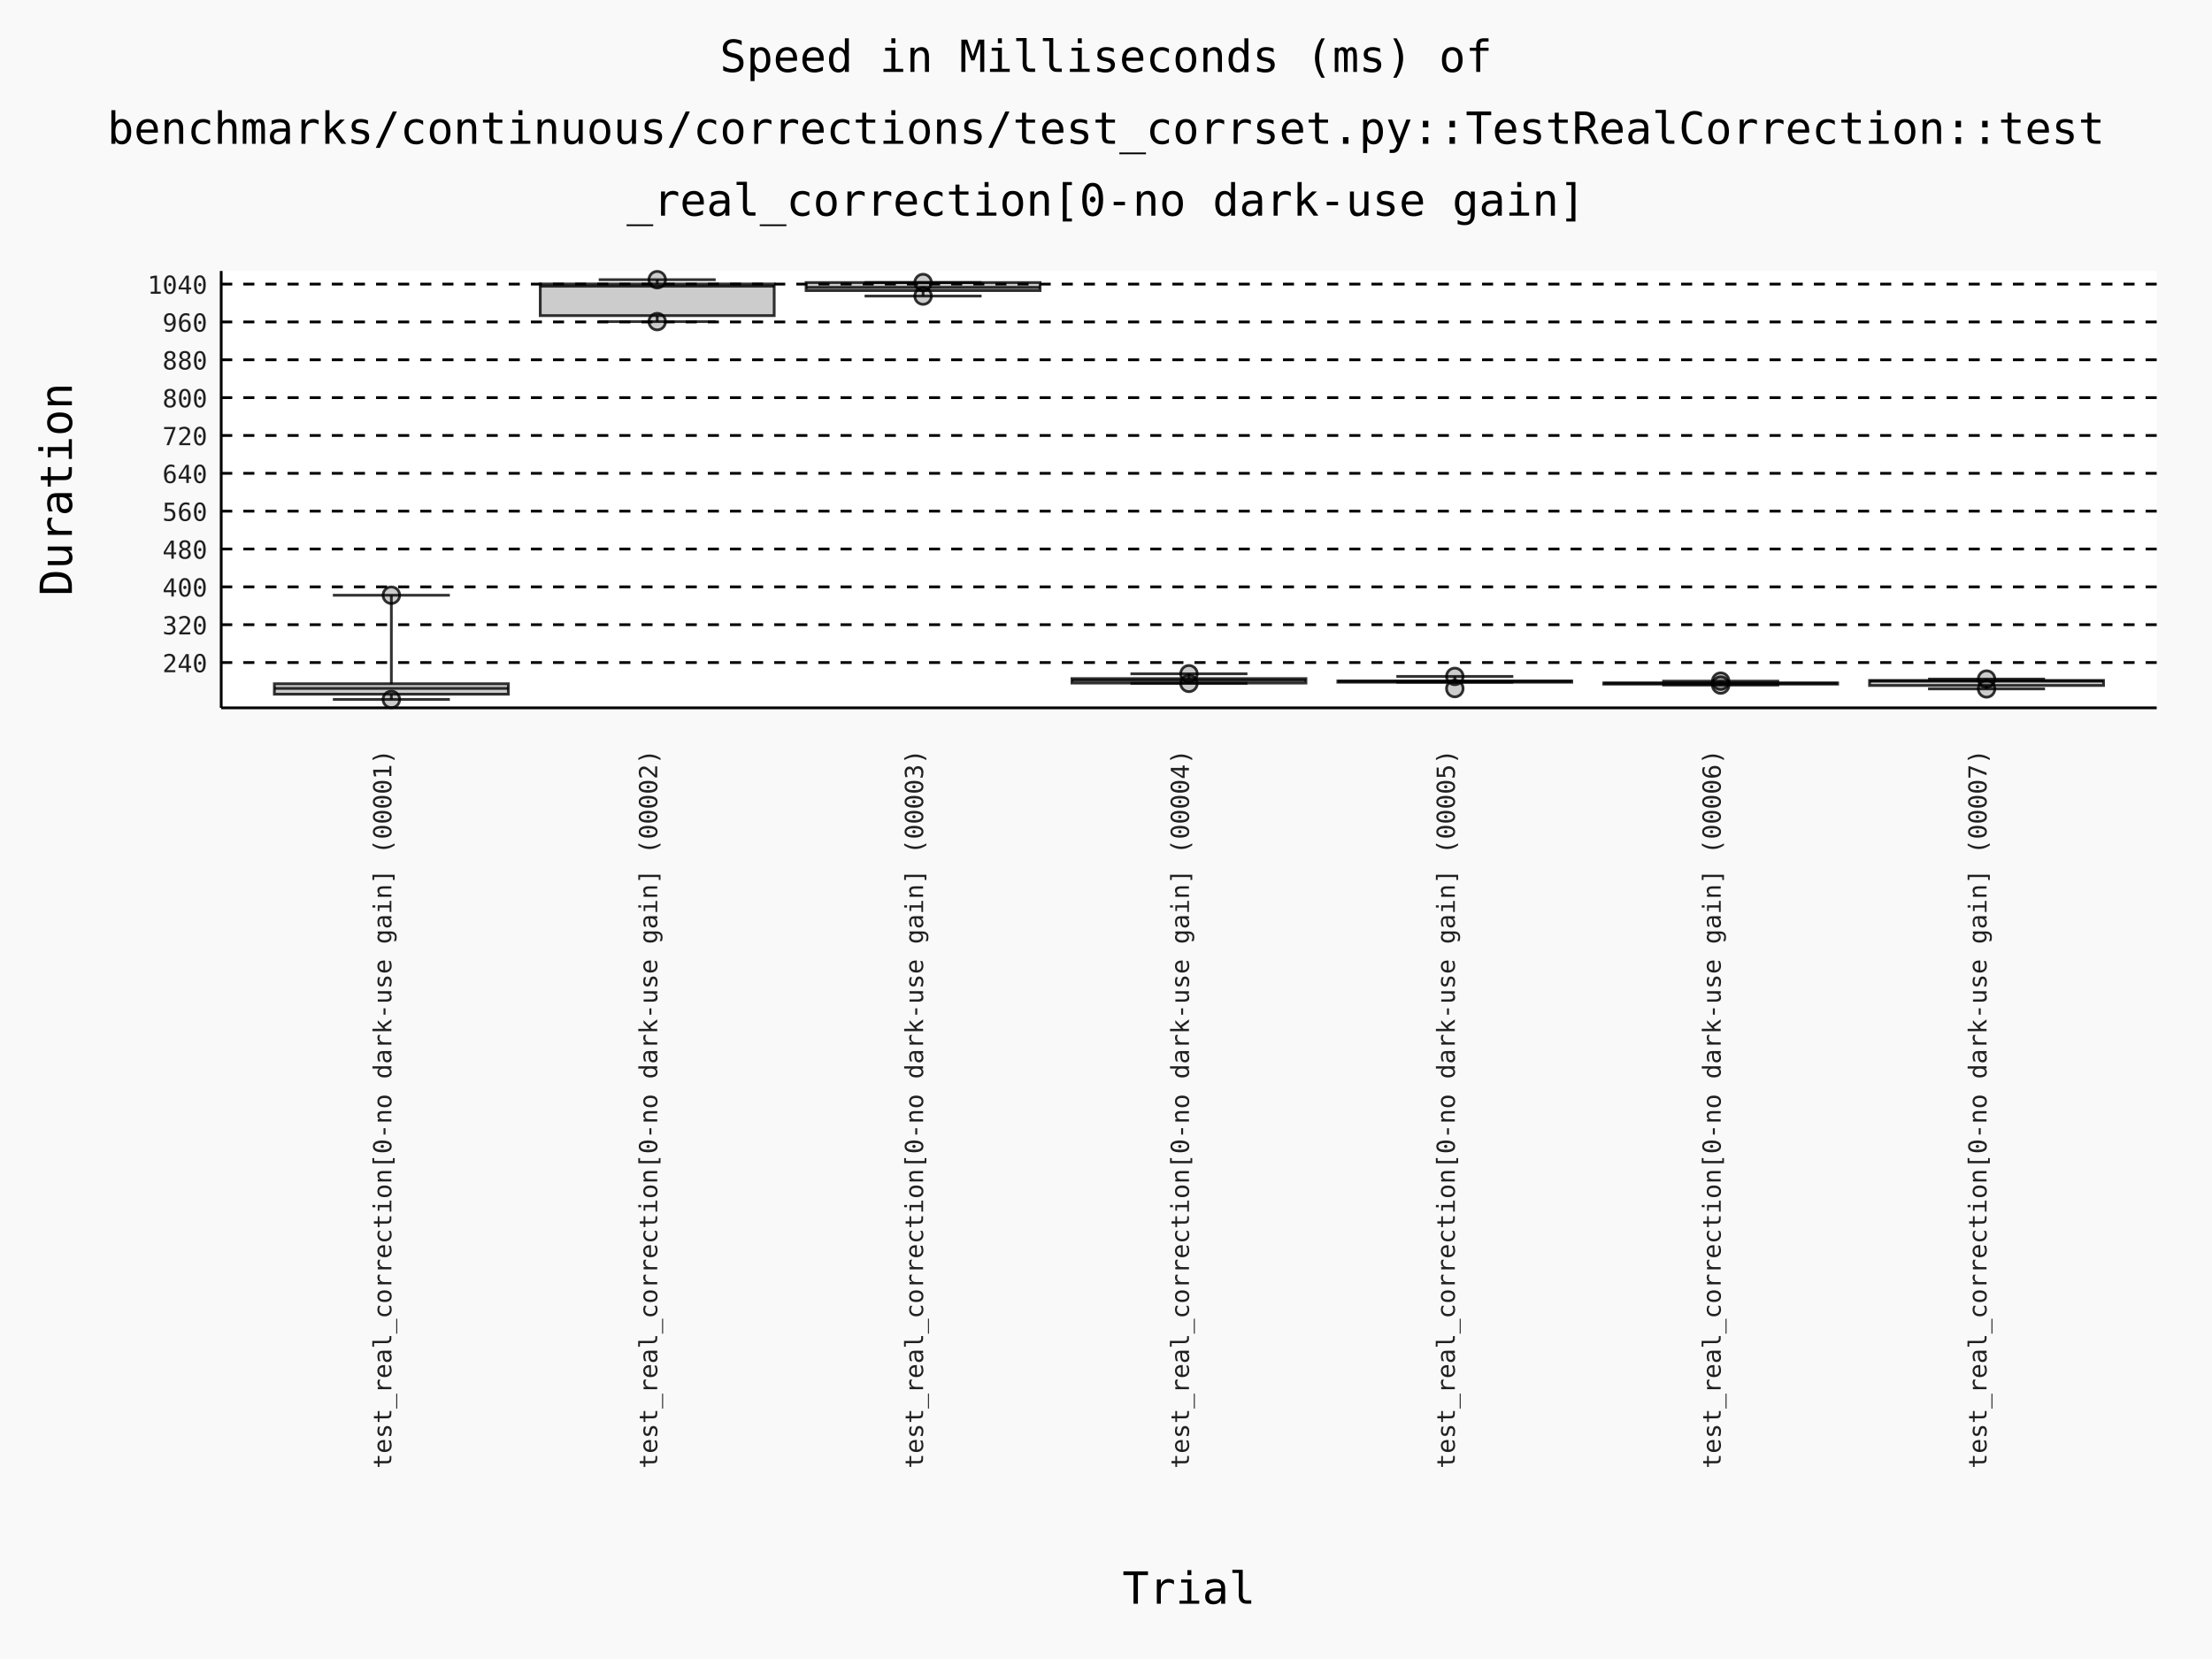
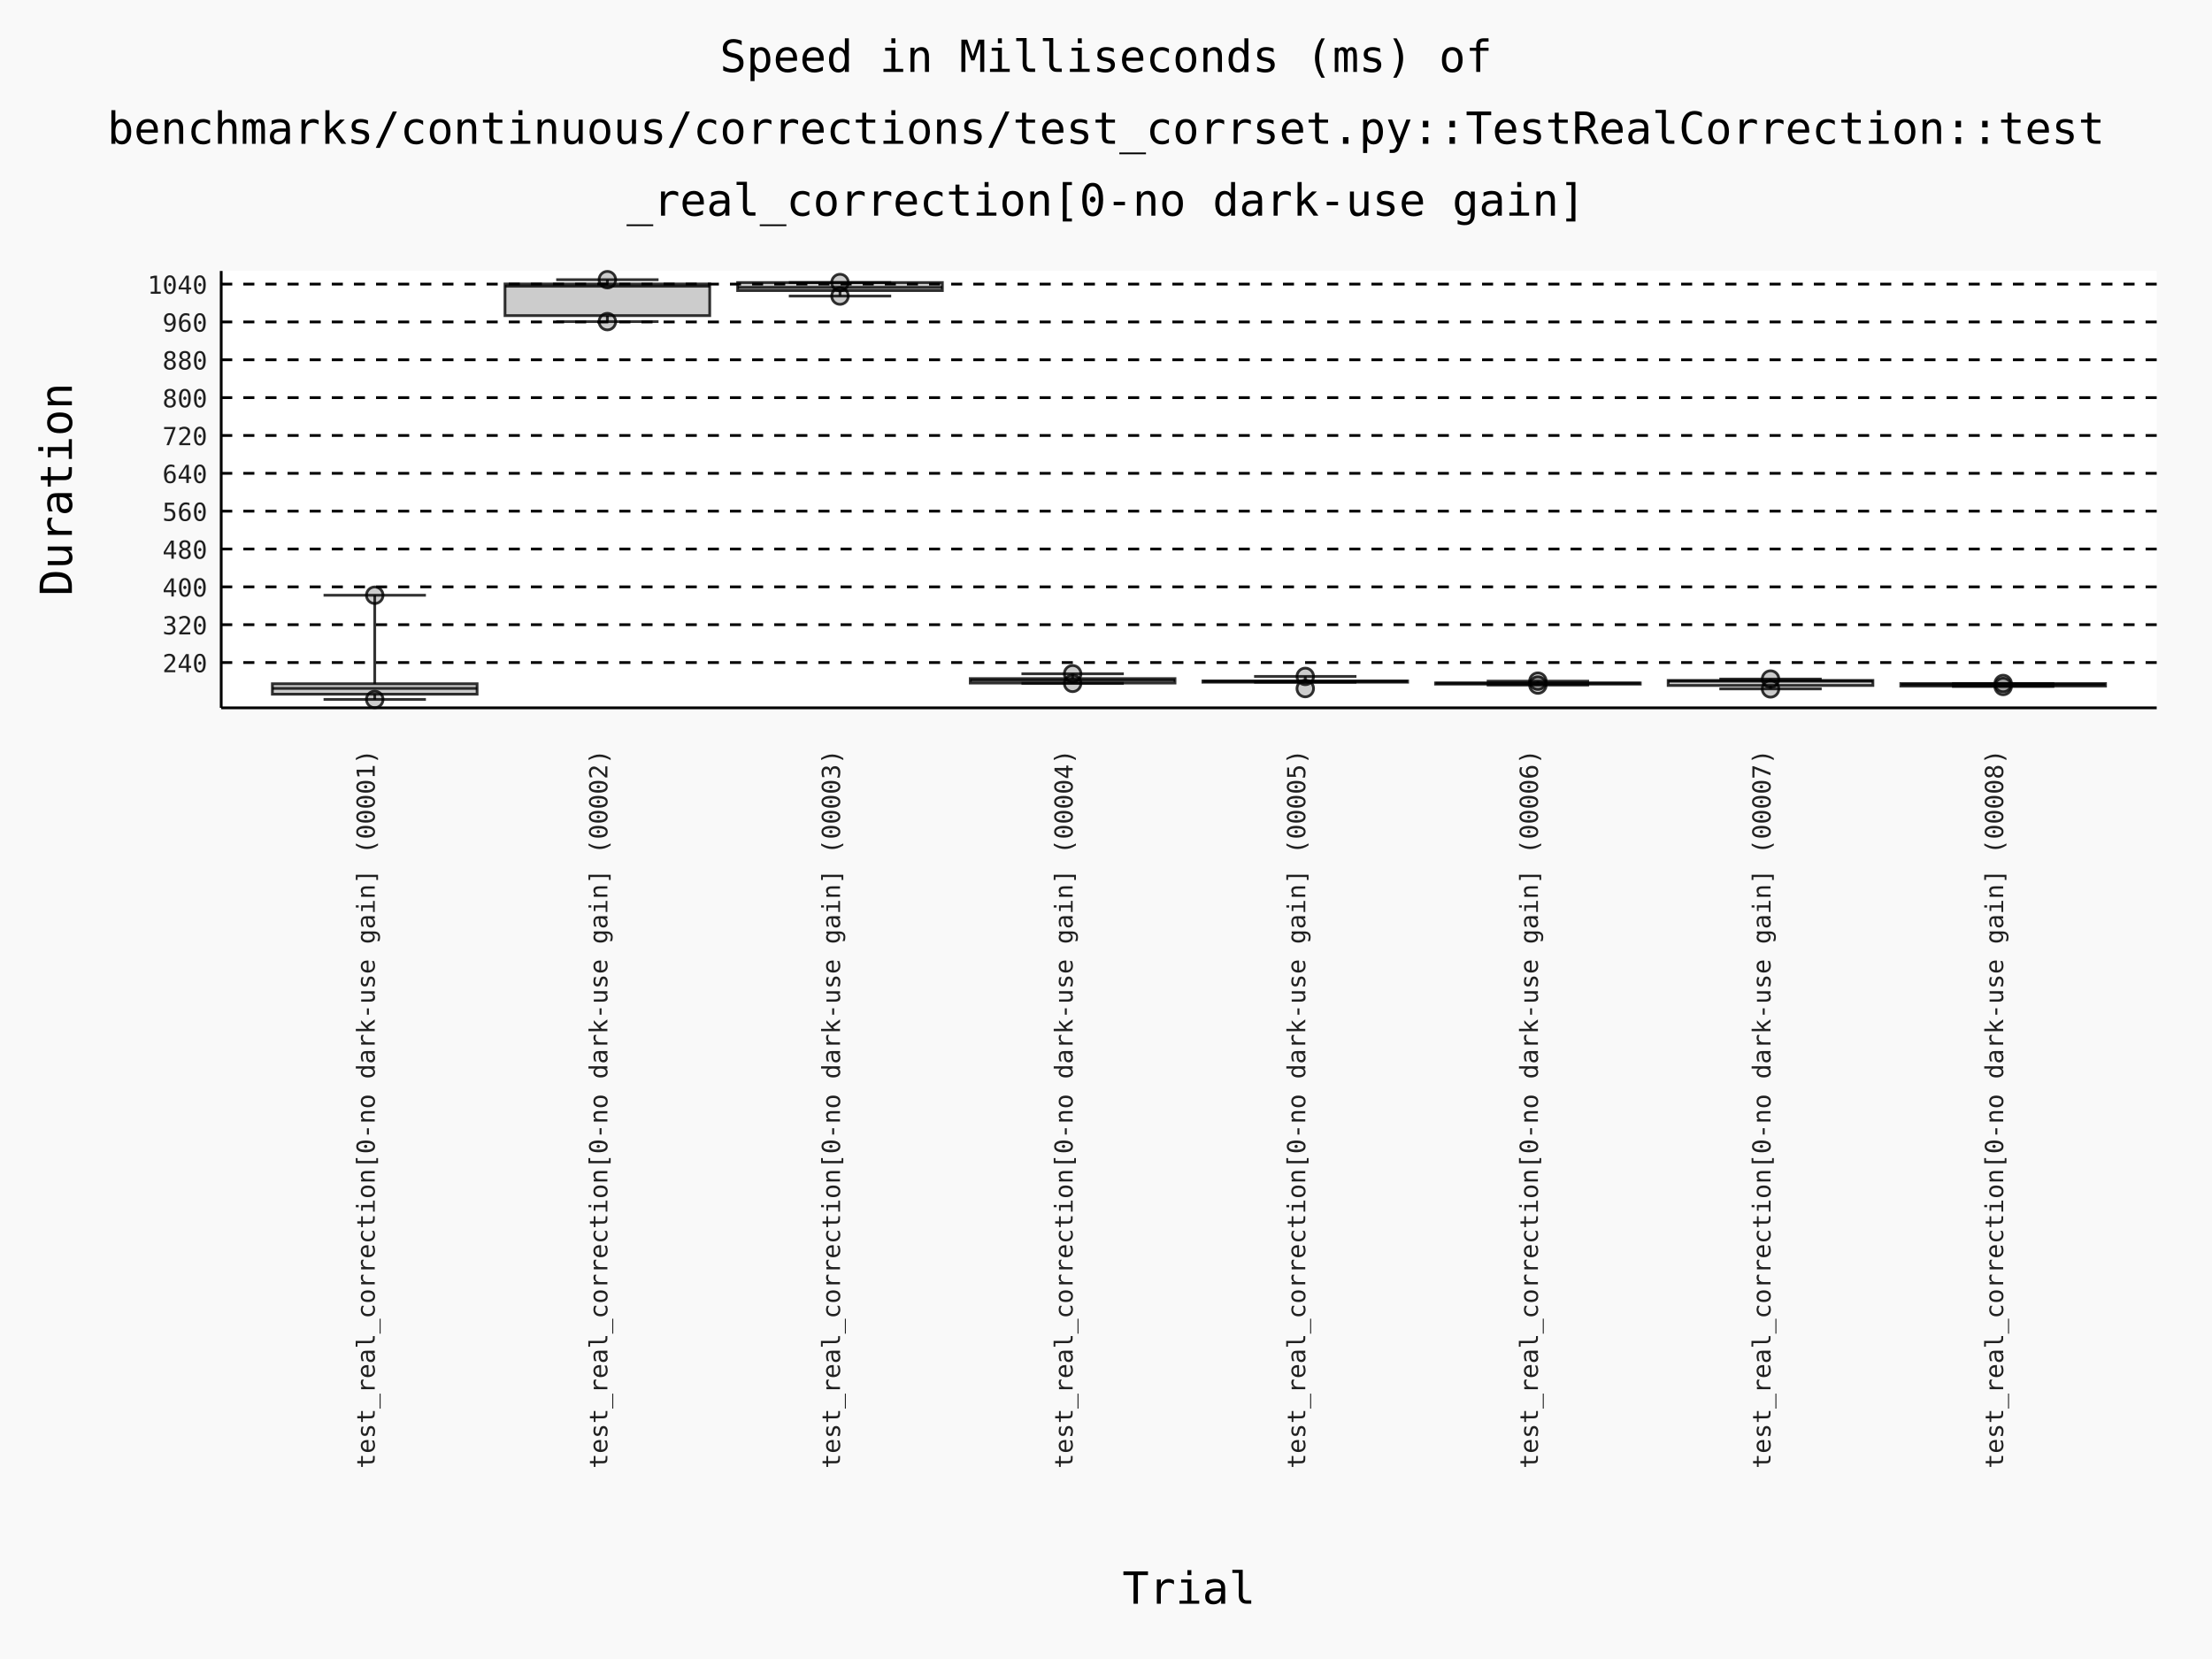
- <svg xmlns="http://www.w3.org/2000/svg" id="chart-6373ddea-956d-439c-9119-d274d257be48" class="pygal-chart" viewBox="0 0 800 600">
+ <svg xmlns="http://www.w3.org/2000/svg" id="chart-f68ad5a3-61bb-4df4-a46d-764076e25fd4" class="pygal-chart" viewBox="0 0 800 600">
  <defs>
-     <style type="text/css">#chart-6373ddea-956d-439c-9119-d274d257be48{-webkit-user-select:none;-webkit-font-smoothing:antialiased;font-family:Consolas,"Deja Vu Sans Mono","Bitstream Vera Sans Mono","Courier New",monospace}#chart-6373ddea-956d-439c-9119-d274d257be48 .title{font-family:Consolas,"Deja Vu Sans Mono","Bitstream Vera Sans Mono","Courier New",monospace;font-size:16px}#chart-6373ddea-956d-439c-9119-d274d257be48 .legends .legend text{font-family:Consolas,"Deja Vu Sans Mono","Bitstream Vera Sans Mono","Courier New",monospace;font-size:14px}#chart-6373ddea-956d-439c-9119-d274d257be48 .axis text{font-family:Consolas,"Deja Vu Sans Mono","Bitstream Vera Sans Mono","Courier New",monospace;font-size:10px}#chart-6373ddea-956d-439c-9119-d274d257be48 .axis text.major{font-family:Consolas,"Deja Vu Sans Mono","Bitstream Vera Sans Mono","Courier New",monospace;font-size:10px}#chart-6373ddea-956d-439c-9119-d274d257be48 .text-overlay text.value{font-family:Consolas,"Deja Vu Sans Mono","Bitstream Vera Sans Mono","Courier New",monospace;font-size:16px}#chart-6373ddea-956d-439c-9119-d274d257be48 .text-overlay text.label{font-family:Consolas,"Deja Vu Sans Mono","Bitstream Vera Sans Mono","Courier New",monospace;font-size:10px}#chart-6373ddea-956d-439c-9119-d274d257be48 .tooltip{font-family:Consolas,"Deja Vu Sans Mono","Bitstream Vera Sans Mono","Courier New",monospace;font-size:14px}#chart-6373ddea-956d-439c-9119-d274d257be48 text.no_data{font-family:Consolas,"Deja Vu Sans Mono","Bitstream Vera Sans Mono","Courier New",monospace;font-size:64px}
- #chart-6373ddea-956d-439c-9119-d274d257be48{background-color:rgba(249,249,249,1)}#chart-6373ddea-956d-439c-9119-d274d257be48 path,#chart-6373ddea-956d-439c-9119-d274d257be48 line,#chart-6373ddea-956d-439c-9119-d274d257be48 rect,#chart-6373ddea-956d-439c-9119-d274d257be48 circle{-webkit-transition:150ms;-moz-transition:150ms;transition:150ms}#chart-6373ddea-956d-439c-9119-d274d257be48 .graph &gt; .background{fill:rgba(249,249,249,1)}#chart-6373ddea-956d-439c-9119-d274d257be48 .plot &gt; .background{fill:rgba(255,255,255,1)}#chart-6373ddea-956d-439c-9119-d274d257be48 .graph{fill:rgba(0,0,0,.87)}#chart-6373ddea-956d-439c-9119-d274d257be48 text.no_data{fill:rgba(0,0,0,1)}#chart-6373ddea-956d-439c-9119-d274d257be48 .title{fill:rgba(0,0,0,1)}#chart-6373ddea-956d-439c-9119-d274d257be48 .legends .legend text{fill:rgba(0,0,0,.87)}#chart-6373ddea-956d-439c-9119-d274d257be48 .legends .legend:hover text{fill:rgba(0,0,0,1)}#chart-6373ddea-956d-439c-9119-d274d257be48 .axis .line{stroke:rgba(0,0,0,1)}#chart-6373ddea-956d-439c-9119-d274d257be48 .axis .guide.line{stroke:rgba(0,0,0,.54)}#chart-6373ddea-956d-439c-9119-d274d257be48 .axis .major.line{stroke:rgba(0,0,0,.87)}#chart-6373ddea-956d-439c-9119-d274d257be48 .axis text.major{fill:rgba(0,0,0,1)}#chart-6373ddea-956d-439c-9119-d274d257be48 .axis.y .guides:hover .guide.line,#chart-6373ddea-956d-439c-9119-d274d257be48 .line-graph .axis.x .guides:hover .guide.line,#chart-6373ddea-956d-439c-9119-d274d257be48 .stackedline-graph .axis.x .guides:hover .guide.line,#chart-6373ddea-956d-439c-9119-d274d257be48 .xy-graph .axis.x .guides:hover .guide.line{stroke:rgba(0,0,0,1)}#chart-6373ddea-956d-439c-9119-d274d257be48 .axis .guides:hover text{fill:rgba(0,0,0,1)}#chart-6373ddea-956d-439c-9119-d274d257be48 .reactive{fill-opacity:.7;stroke-opacity:.8;stroke-width:1}#chart-6373ddea-956d-439c-9119-d274d257be48 .ci{stroke:rgba(0,0,0,.87)}#chart-6373ddea-956d-439c-9119-d274d257be48 .reactive.active,#chart-6373ddea-956d-439c-9119-d274d257be48 .active .reactive{fill-opacity:.8;stroke-opacity:.9;stroke-width:4}#chart-6373ddea-956d-439c-9119-d274d257be48 .ci .reactive.active{stroke-width:1.5}#chart-6373ddea-956d-439c-9119-d274d257be48 .series text{fill:rgba(0,0,0,1)}#chart-6373ddea-956d-439c-9119-d274d257be48 .tooltip rect{fill:rgba(255,255,255,1);stroke:rgba(0,0,0,1);-webkit-transition:opacity 150ms;-moz-transition:opacity 150ms;transition:opacity 150ms}#chart-6373ddea-956d-439c-9119-d274d257be48 .tooltip .label{fill:rgba(0,0,0,.87)}#chart-6373ddea-956d-439c-9119-d274d257be48 .tooltip .label{fill:rgba(0,0,0,.87)}#chart-6373ddea-956d-439c-9119-d274d257be48 .tooltip .legend{font-size:.8em;fill:rgba(0,0,0,.54)}#chart-6373ddea-956d-439c-9119-d274d257be48 .tooltip .x_label{font-size:.6em;fill:rgba(0,0,0,1)}#chart-6373ddea-956d-439c-9119-d274d257be48 .tooltip .xlink{font-size:.5em;text-decoration:underline}#chart-6373ddea-956d-439c-9119-d274d257be48 .tooltip .value{font-size:1.5em}#chart-6373ddea-956d-439c-9119-d274d257be48 .bound{font-size:.5em}#chart-6373ddea-956d-439c-9119-d274d257be48 .max-value{font-size:.75em;fill:rgba(0,0,0,.54)}#chart-6373ddea-956d-439c-9119-d274d257be48 .map-element{fill:rgba(255,255,255,1);stroke:rgba(0,0,0,.54) !important}#chart-6373ddea-956d-439c-9119-d274d257be48 .map-element .reactive{fill-opacity:inherit;stroke-opacity:inherit}#chart-6373ddea-956d-439c-9119-d274d257be48 .color-0,#chart-6373ddea-956d-439c-9119-d274d257be48 .color-0 a:visited{stroke:#000000;fill:#000000}#chart-6373ddea-956d-439c-9119-d274d257be48 .color-1,#chart-6373ddea-956d-439c-9119-d274d257be48 .color-1 a:visited{stroke:#000000;fill:#000000}#chart-6373ddea-956d-439c-9119-d274d257be48 .color-2,#chart-6373ddea-956d-439c-9119-d274d257be48 .color-2 a:visited{stroke:#000000;fill:#000000}#chart-6373ddea-956d-439c-9119-d274d257be48 .color-3,#chart-6373ddea-956d-439c-9119-d274d257be48 .color-3 a:visited{stroke:#000000;fill:#000000}#chart-6373ddea-956d-439c-9119-d274d257be48 .color-4,#chart-6373ddea-956d-439c-9119-d274d257be48 .color-4 a:visited{stroke:#000000;fill:#000000}#chart-6373ddea-956d-439c-9119-d274d257be48 .color-5,#chart-6373ddea-956d-439c-9119-d274d257be48 .color-5 a:visited{stroke:#000000;fill:#000000}#chart-6373ddea-956d-439c-9119-d274d257be48 .color-6,#chart-6373ddea-956d-439c-9119-d274d257be48 .color-6 a:visited{stroke:#000000;fill:#000000}#chart-6373ddea-956d-439c-9119-d274d257be48 .text-overlay .color-0 text{fill:white}#chart-6373ddea-956d-439c-9119-d274d257be48 .text-overlay .color-1 text{fill:white}#chart-6373ddea-956d-439c-9119-d274d257be48 .text-overlay .color-2 text{fill:white}#chart-6373ddea-956d-439c-9119-d274d257be48 .text-overlay .color-3 text{fill:white}#chart-6373ddea-956d-439c-9119-d274d257be48 .text-overlay .color-4 text{fill:white}#chart-6373ddea-956d-439c-9119-d274d257be48 .text-overlay .color-5 text{fill:white}#chart-6373ddea-956d-439c-9119-d274d257be48 .text-overlay .color-6 text{fill:white}
- #chart-6373ddea-956d-439c-9119-d274d257be48 text.no_data{text-anchor:middle}#chart-6373ddea-956d-439c-9119-d274d257be48 .guide.line{fill:none}#chart-6373ddea-956d-439c-9119-d274d257be48 .centered{text-anchor:middle}#chart-6373ddea-956d-439c-9119-d274d257be48 .title{text-anchor:middle}#chart-6373ddea-956d-439c-9119-d274d257be48 .legends .legend text{fill-opacity:1}#chart-6373ddea-956d-439c-9119-d274d257be48 .axis.x text{text-anchor:middle}#chart-6373ddea-956d-439c-9119-d274d257be48 .axis.x:not(.web) text[transform]{text-anchor:start}#chart-6373ddea-956d-439c-9119-d274d257be48 .axis.x:not(.web) text[transform].backwards{text-anchor:end}#chart-6373ddea-956d-439c-9119-d274d257be48 .axis.y text{text-anchor:end}#chart-6373ddea-956d-439c-9119-d274d257be48 .axis.y text[transform].backwards{text-anchor:start}#chart-6373ddea-956d-439c-9119-d274d257be48 .axis.y2 text{text-anchor:start}#chart-6373ddea-956d-439c-9119-d274d257be48 .axis.y2 text[transform].backwards{text-anchor:end}#chart-6373ddea-956d-439c-9119-d274d257be48 .axis .guide.line{stroke-dasharray:4,4;stroke:black}#chart-6373ddea-956d-439c-9119-d274d257be48 .axis .major.guide.line{stroke-dasharray:6,6;stroke:black}#chart-6373ddea-956d-439c-9119-d274d257be48 .horizontal .axis.y .guide.line,#chart-6373ddea-956d-439c-9119-d274d257be48 .horizontal .axis.y2 .guide.line,#chart-6373ddea-956d-439c-9119-d274d257be48 .vertical .axis.x .guide.line{opacity:0}#chart-6373ddea-956d-439c-9119-d274d257be48 .horizontal .axis.always_show .guide.line,#chart-6373ddea-956d-439c-9119-d274d257be48 .vertical .axis.always_show .guide.line{opacity:1 !important}#chart-6373ddea-956d-439c-9119-d274d257be48 .axis.y .guides:hover .guide.line,#chart-6373ddea-956d-439c-9119-d274d257be48 .axis.y2 .guides:hover .guide.line,#chart-6373ddea-956d-439c-9119-d274d257be48 .axis.x .guides:hover .guide.line{opacity:1}#chart-6373ddea-956d-439c-9119-d274d257be48 .axis .guides:hover text{opacity:1}#chart-6373ddea-956d-439c-9119-d274d257be48 .nofill{fill:none}#chart-6373ddea-956d-439c-9119-d274d257be48 .subtle-fill{fill-opacity:.2}#chart-6373ddea-956d-439c-9119-d274d257be48 .dot{stroke-width:1px;fill-opacity:1;stroke-opacity:1}#chart-6373ddea-956d-439c-9119-d274d257be48 .dot.active{stroke-width:5px}#chart-6373ddea-956d-439c-9119-d274d257be48 .dot.negative{fill:transparent}#chart-6373ddea-956d-439c-9119-d274d257be48 text,#chart-6373ddea-956d-439c-9119-d274d257be48 tspan{stroke:none !important}#chart-6373ddea-956d-439c-9119-d274d257be48 .series text.active{opacity:1}#chart-6373ddea-956d-439c-9119-d274d257be48 .tooltip rect{fill-opacity:.95;stroke-width:.5}#chart-6373ddea-956d-439c-9119-d274d257be48 .tooltip text{fill-opacity:1}#chart-6373ddea-956d-439c-9119-d274d257be48 .showable{visibility:hidden}#chart-6373ddea-956d-439c-9119-d274d257be48 .showable.shown{visibility:visible}#chart-6373ddea-956d-439c-9119-d274d257be48 .gauge-background{fill:rgba(229,229,229,1);stroke:none}#chart-6373ddea-956d-439c-9119-d274d257be48 .bg-lines{stroke:rgba(249,249,249,1);stroke-width:2px}
+     <style type="text/css">#chart-f68ad5a3-61bb-4df4-a46d-764076e25fd4{-webkit-user-select:none;-webkit-font-smoothing:antialiased;font-family:Consolas,"Deja Vu Sans Mono","Bitstream Vera Sans Mono","Courier New",monospace}#chart-f68ad5a3-61bb-4df4-a46d-764076e25fd4 .title{font-family:Consolas,"Deja Vu Sans Mono","Bitstream Vera Sans Mono","Courier New",monospace;font-size:16px}#chart-f68ad5a3-61bb-4df4-a46d-764076e25fd4 .legends .legend text{font-family:Consolas,"Deja Vu Sans Mono","Bitstream Vera Sans Mono","Courier New",monospace;font-size:14px}#chart-f68ad5a3-61bb-4df4-a46d-764076e25fd4 .axis text{font-family:Consolas,"Deja Vu Sans Mono","Bitstream Vera Sans Mono","Courier New",monospace;font-size:10px}#chart-f68ad5a3-61bb-4df4-a46d-764076e25fd4 .axis text.major{font-family:Consolas,"Deja Vu Sans Mono","Bitstream Vera Sans Mono","Courier New",monospace;font-size:10px}#chart-f68ad5a3-61bb-4df4-a46d-764076e25fd4 .text-overlay text.value{font-family:Consolas,"Deja Vu Sans Mono","Bitstream Vera Sans Mono","Courier New",monospace;font-size:16px}#chart-f68ad5a3-61bb-4df4-a46d-764076e25fd4 .text-overlay text.label{font-family:Consolas,"Deja Vu Sans Mono","Bitstream Vera Sans Mono","Courier New",monospace;font-size:10px}#chart-f68ad5a3-61bb-4df4-a46d-764076e25fd4 .tooltip{font-family:Consolas,"Deja Vu Sans Mono","Bitstream Vera Sans Mono","Courier New",monospace;font-size:14px}#chart-f68ad5a3-61bb-4df4-a46d-764076e25fd4 text.no_data{font-family:Consolas,"Deja Vu Sans Mono","Bitstream Vera Sans Mono","Courier New",monospace;font-size:64px}
+ #chart-f68ad5a3-61bb-4df4-a46d-764076e25fd4{background-color:rgba(249,249,249,1)}#chart-f68ad5a3-61bb-4df4-a46d-764076e25fd4 path,#chart-f68ad5a3-61bb-4df4-a46d-764076e25fd4 line,#chart-f68ad5a3-61bb-4df4-a46d-764076e25fd4 rect,#chart-f68ad5a3-61bb-4df4-a46d-764076e25fd4 circle{-webkit-transition:150ms;-moz-transition:150ms;transition:150ms}#chart-f68ad5a3-61bb-4df4-a46d-764076e25fd4 .graph &gt; .background{fill:rgba(249,249,249,1)}#chart-f68ad5a3-61bb-4df4-a46d-764076e25fd4 .plot &gt; .background{fill:rgba(255,255,255,1)}#chart-f68ad5a3-61bb-4df4-a46d-764076e25fd4 .graph{fill:rgba(0,0,0,.87)}#chart-f68ad5a3-61bb-4df4-a46d-764076e25fd4 text.no_data{fill:rgba(0,0,0,1)}#chart-f68ad5a3-61bb-4df4-a46d-764076e25fd4 .title{fill:rgba(0,0,0,1)}#chart-f68ad5a3-61bb-4df4-a46d-764076e25fd4 .legends .legend text{fill:rgba(0,0,0,.87)}#chart-f68ad5a3-61bb-4df4-a46d-764076e25fd4 .legends .legend:hover text{fill:rgba(0,0,0,1)}#chart-f68ad5a3-61bb-4df4-a46d-764076e25fd4 .axis .line{stroke:rgba(0,0,0,1)}#chart-f68ad5a3-61bb-4df4-a46d-764076e25fd4 .axis .guide.line{stroke:rgba(0,0,0,.54)}#chart-f68ad5a3-61bb-4df4-a46d-764076e25fd4 .axis .major.line{stroke:rgba(0,0,0,.87)}#chart-f68ad5a3-61bb-4df4-a46d-764076e25fd4 .axis text.major{fill:rgba(0,0,0,1)}#chart-f68ad5a3-61bb-4df4-a46d-764076e25fd4 .axis.y .guides:hover .guide.line,#chart-f68ad5a3-61bb-4df4-a46d-764076e25fd4 .line-graph .axis.x .guides:hover .guide.line,#chart-f68ad5a3-61bb-4df4-a46d-764076e25fd4 .stackedline-graph .axis.x .guides:hover .guide.line,#chart-f68ad5a3-61bb-4df4-a46d-764076e25fd4 .xy-graph .axis.x .guides:hover .guide.line{stroke:rgba(0,0,0,1)}#chart-f68ad5a3-61bb-4df4-a46d-764076e25fd4 .axis .guides:hover text{fill:rgba(0,0,0,1)}#chart-f68ad5a3-61bb-4df4-a46d-764076e25fd4 .reactive{fill-opacity:.7;stroke-opacity:.8;stroke-width:1}#chart-f68ad5a3-61bb-4df4-a46d-764076e25fd4 .ci{stroke:rgba(0,0,0,.87)}#chart-f68ad5a3-61bb-4df4-a46d-764076e25fd4 .reactive.active,#chart-f68ad5a3-61bb-4df4-a46d-764076e25fd4 .active .reactive{fill-opacity:.8;stroke-opacity:.9;stroke-width:4}#chart-f68ad5a3-61bb-4df4-a46d-764076e25fd4 .ci .reactive.active{stroke-width:1.5}#chart-f68ad5a3-61bb-4df4-a46d-764076e25fd4 .series text{fill:rgba(0,0,0,1)}#chart-f68ad5a3-61bb-4df4-a46d-764076e25fd4 .tooltip rect{fill:rgba(255,255,255,1);stroke:rgba(0,0,0,1);-webkit-transition:opacity 150ms;-moz-transition:opacity 150ms;transition:opacity 150ms}#chart-f68ad5a3-61bb-4df4-a46d-764076e25fd4 .tooltip .label{fill:rgba(0,0,0,.87)}#chart-f68ad5a3-61bb-4df4-a46d-764076e25fd4 .tooltip .label{fill:rgba(0,0,0,.87)}#chart-f68ad5a3-61bb-4df4-a46d-764076e25fd4 .tooltip .legend{font-size:.8em;fill:rgba(0,0,0,.54)}#chart-f68ad5a3-61bb-4df4-a46d-764076e25fd4 .tooltip .x_label{font-size:.6em;fill:rgba(0,0,0,1)}#chart-f68ad5a3-61bb-4df4-a46d-764076e25fd4 .tooltip .xlink{font-size:.5em;text-decoration:underline}#chart-f68ad5a3-61bb-4df4-a46d-764076e25fd4 .tooltip .value{font-size:1.5em}#chart-f68ad5a3-61bb-4df4-a46d-764076e25fd4 .bound{font-size:.5em}#chart-f68ad5a3-61bb-4df4-a46d-764076e25fd4 .max-value{font-size:.75em;fill:rgba(0,0,0,.54)}#chart-f68ad5a3-61bb-4df4-a46d-764076e25fd4 .map-element{fill:rgba(255,255,255,1);stroke:rgba(0,0,0,.54) !important}#chart-f68ad5a3-61bb-4df4-a46d-764076e25fd4 .map-element .reactive{fill-opacity:inherit;stroke-opacity:inherit}#chart-f68ad5a3-61bb-4df4-a46d-764076e25fd4 .color-0,#chart-f68ad5a3-61bb-4df4-a46d-764076e25fd4 .color-0 a:visited{stroke:#000000;fill:#000000}#chart-f68ad5a3-61bb-4df4-a46d-764076e25fd4 .color-1,#chart-f68ad5a3-61bb-4df4-a46d-764076e25fd4 .color-1 a:visited{stroke:#000000;fill:#000000}#chart-f68ad5a3-61bb-4df4-a46d-764076e25fd4 .color-2,#chart-f68ad5a3-61bb-4df4-a46d-764076e25fd4 .color-2 a:visited{stroke:#000000;fill:#000000}#chart-f68ad5a3-61bb-4df4-a46d-764076e25fd4 .color-3,#chart-f68ad5a3-61bb-4df4-a46d-764076e25fd4 .color-3 a:visited{stroke:#000000;fill:#000000}#chart-f68ad5a3-61bb-4df4-a46d-764076e25fd4 .color-4,#chart-f68ad5a3-61bb-4df4-a46d-764076e25fd4 .color-4 a:visited{stroke:#000000;fill:#000000}#chart-f68ad5a3-61bb-4df4-a46d-764076e25fd4 .color-5,#chart-f68ad5a3-61bb-4df4-a46d-764076e25fd4 .color-5 a:visited{stroke:#000000;fill:#000000}#chart-f68ad5a3-61bb-4df4-a46d-764076e25fd4 .color-6,#chart-f68ad5a3-61bb-4df4-a46d-764076e25fd4 .color-6 a:visited{stroke:#000000;fill:#000000}#chart-f68ad5a3-61bb-4df4-a46d-764076e25fd4 .color-7,#chart-f68ad5a3-61bb-4df4-a46d-764076e25fd4 .color-7 a:visited{stroke:#000000;fill:#000000}#chart-f68ad5a3-61bb-4df4-a46d-764076e25fd4 .text-overlay .color-0 text{fill:white}#chart-f68ad5a3-61bb-4df4-a46d-764076e25fd4 .text-overlay .color-1 text{fill:white}#chart-f68ad5a3-61bb-4df4-a46d-764076e25fd4 .text-overlay .color-2 text{fill:white}#chart-f68ad5a3-61bb-4df4-a46d-764076e25fd4 .text-overlay .color-3 text{fill:white}#chart-f68ad5a3-61bb-4df4-a46d-764076e25fd4 .text-overlay .color-4 text{fill:white}#chart-f68ad5a3-61bb-4df4-a46d-764076e25fd4 .text-overlay .color-5 text{fill:white}#chart-f68ad5a3-61bb-4df4-a46d-764076e25fd4 .text-overlay .color-6 text{fill:white}#chart-f68ad5a3-61bb-4df4-a46d-764076e25fd4 .text-overlay .color-7 text{fill:white}
+ #chart-f68ad5a3-61bb-4df4-a46d-764076e25fd4 text.no_data{text-anchor:middle}#chart-f68ad5a3-61bb-4df4-a46d-764076e25fd4 .guide.line{fill:none}#chart-f68ad5a3-61bb-4df4-a46d-764076e25fd4 .centered{text-anchor:middle}#chart-f68ad5a3-61bb-4df4-a46d-764076e25fd4 .title{text-anchor:middle}#chart-f68ad5a3-61bb-4df4-a46d-764076e25fd4 .legends .legend text{fill-opacity:1}#chart-f68ad5a3-61bb-4df4-a46d-764076e25fd4 .axis.x text{text-anchor:middle}#chart-f68ad5a3-61bb-4df4-a46d-764076e25fd4 .axis.x:not(.web) text[transform]{text-anchor:start}#chart-f68ad5a3-61bb-4df4-a46d-764076e25fd4 .axis.x:not(.web) text[transform].backwards{text-anchor:end}#chart-f68ad5a3-61bb-4df4-a46d-764076e25fd4 .axis.y text{text-anchor:end}#chart-f68ad5a3-61bb-4df4-a46d-764076e25fd4 .axis.y text[transform].backwards{text-anchor:start}#chart-f68ad5a3-61bb-4df4-a46d-764076e25fd4 .axis.y2 text{text-anchor:start}#chart-f68ad5a3-61bb-4df4-a46d-764076e25fd4 .axis.y2 text[transform].backwards{text-anchor:end}#chart-f68ad5a3-61bb-4df4-a46d-764076e25fd4 .axis .guide.line{stroke-dasharray:4,4;stroke:black}#chart-f68ad5a3-61bb-4df4-a46d-764076e25fd4 .axis .major.guide.line{stroke-dasharray:6,6;stroke:black}#chart-f68ad5a3-61bb-4df4-a46d-764076e25fd4 .horizontal .axis.y .guide.line,#chart-f68ad5a3-61bb-4df4-a46d-764076e25fd4 .horizontal .axis.y2 .guide.line,#chart-f68ad5a3-61bb-4df4-a46d-764076e25fd4 .vertical .axis.x .guide.line{opacity:0}#chart-f68ad5a3-61bb-4df4-a46d-764076e25fd4 .horizontal .axis.always_show .guide.line,#chart-f68ad5a3-61bb-4df4-a46d-764076e25fd4 .vertical .axis.always_show .guide.line{opacity:1 !important}#chart-f68ad5a3-61bb-4df4-a46d-764076e25fd4 .axis.y .guides:hover .guide.line,#chart-f68ad5a3-61bb-4df4-a46d-764076e25fd4 .axis.y2 .guides:hover .guide.line,#chart-f68ad5a3-61bb-4df4-a46d-764076e25fd4 .axis.x .guides:hover .guide.line{opacity:1}#chart-f68ad5a3-61bb-4df4-a46d-764076e25fd4 .axis .guides:hover text{opacity:1}#chart-f68ad5a3-61bb-4df4-a46d-764076e25fd4 .nofill{fill:none}#chart-f68ad5a3-61bb-4df4-a46d-764076e25fd4 .subtle-fill{fill-opacity:.2}#chart-f68ad5a3-61bb-4df4-a46d-764076e25fd4 .dot{stroke-width:1px;fill-opacity:1;stroke-opacity:1}#chart-f68ad5a3-61bb-4df4-a46d-764076e25fd4 .dot.active{stroke-width:5px}#chart-f68ad5a3-61bb-4df4-a46d-764076e25fd4 .dot.negative{fill:transparent}#chart-f68ad5a3-61bb-4df4-a46d-764076e25fd4 text,#chart-f68ad5a3-61bb-4df4-a46d-764076e25fd4 tspan{stroke:none !important}#chart-f68ad5a3-61bb-4df4-a46d-764076e25fd4 .series text.active{opacity:1}#chart-f68ad5a3-61bb-4df4-a46d-764076e25fd4 .tooltip rect{fill-opacity:.95;stroke-width:.5}#chart-f68ad5a3-61bb-4df4-a46d-764076e25fd4 .tooltip text{fill-opacity:1}#chart-f68ad5a3-61bb-4df4-a46d-764076e25fd4 .showable{visibility:hidden}#chart-f68ad5a3-61bb-4df4-a46d-764076e25fd4 .showable.shown{visibility:visible}#chart-f68ad5a3-61bb-4df4-a46d-764076e25fd4 .gauge-background{fill:rgba(229,229,229,1);stroke:none}#chart-f68ad5a3-61bb-4df4-a46d-764076e25fd4 .bg-lines{stroke:rgba(249,249,249,1);stroke-width:2px}
.tooltip .value{font-size:1em !important}.axis text{font-size:9px !important}</style>
  </defs>
  <g class="graph custombox-graph vertical">
    <rect x="0" y="0" width="800" height="600" class="background" />
    <g transform="translate(80, 98)" class="plot">
      <rect x="0" y="0" width="700.0" height="158.0" class="background" />
      <g class="axis y always_show">
        <path d="M0 158 h700" class="line" />
        <g class="guides">
          <path d="M0 141.617 h700" class="guide line" />
          <text x="-5" y="145.117" class="">240</text>
        </g>
        <g class="guides">
          <path d="M0 127.93 h700" class="guide line" />
          <text x="-5" y="131.43" class="">320</text>
        </g>
        <g class="guides">
          <path d="M0 114.243 h700" class="guide line" />
          <text x="-5" y="117.743" class="">400</text>
        </g>
        <g class="guides">
          <path d="M0 100.557 h700" class="guide line" />
          <text x="-5" y="104.057" class="">480</text>
        </g>
        <g class="guides">
          <path d="M0 86.87 h700" class="guide line" />
          <text x="-5" y="90.37" class="">560</text>
        </g>
        <g class="guides">
          <path d="M0 73.183 h700" class="guide line" />
          <text x="-5" y="76.683" class="">640</text>
        </g>
        <g class="guides">
          <path d="M0 59.496 h700" class="guide line" />
          <text x="-5" y="62.996" class="">720</text>
        </g>
        <g class="guides">
          <path d="M0 45.81 h700" class="guide line" />
          <text x="-5" y="49.31" class="">800</text>
        </g>
        <g class="guides">
          <path d="M0 32.123 h700" class="guide line" />
          <text x="-5" y="35.623" class="">880</text>
        </g>
        <g class="guides">
          <path d="M0 18.436 h700" class="guide line" />
          <text x="-5" y="21.936" class="">960</text>
        </g>
        <g class="guides">
          <path d="M0 4.749 h700" class="guide line" />
          <text x="-5" y="8.249" class="">1040</text>
        </g>
      </g>
      <g class="axis x">
        <path d="M0 0 v158" class="line" />
        <g class="guides">
-           <path d="M61.538 0 v158" class="guide line" />
-           <text x="61.538" y="173.0" class="backwards" transform="rotate(270 61.53846 173)">test_real_correction[0-no dark-use gain] (00001)</text>
-         </g>
-         <g class="guides">
-           <path d="M157.692 0 v158" class="guide line" />
-           <text x="157.692" y="173.0" class="backwards" transform="rotate(270 157.6923 173)">test_real_correction[0-no dark-use gain] (00002)</text>
-         </g>
-         <g class="guides">
-           <path d="M253.846 0 v158" class="guide line" />
-           <text x="253.846" y="173.0" class="backwards" transform="rotate(270 253.8462 173)">test_real_correction[0-no dark-use gain] (00003)</text>
-         </g>
-         <g class="guides">
-           <path d="M350 0 v158" class="guide line" />
-           <text x="350.0" y="173.0" class="backwards" transform="rotate(270 350 173)">test_real_correction[0-no dark-use gain] (00004)</text>
-         </g>
-         <g class="guides">
-           <path d="M446.154 0 v158" class="guide line" />
-           <text x="446.154" y="173.0" class="backwards" transform="rotate(270 446.1538 173)">test_real_correction[0-no dark-use gain] (00005)</text>
-         </g>
-         <g class="guides">
-           <path d="M542.308 0 v158" class="guide line" />
-           <text x="542.308" y="173.0" class="backwards" transform="rotate(270 542.3077 173)">test_real_correction[0-no dark-use gain] (00006)</text>
-         </g>
-         <g class="guides">
-           <path d="M638.462 0 v158" class="guide line" />
-           <text x="638.462" y="173.0" class="backwards" transform="rotate(270 638.4615 173)">test_real_correction[0-no dark-use gain] (00007)</text>
+           <path d="M55.529 0 v158" class="guide line" />
+           <text x="55.529" y="173.0" class="backwards" transform="rotate(270 55.52885 173)">test_real_correction[0-no dark-use gain] (00001)</text>
+         </g>
+         <g class="guides">
+           <path d="M139.663 0 v158" class="guide line" />
+           <text x="139.663" y="173.0" class="backwards" transform="rotate(270 139.6635 173)">test_real_correction[0-no dark-use gain] (00002)</text>
+         </g>
+         <g class="guides">
+           <path d="M223.798 0 v158" class="guide line" />
+           <text x="223.798" y="173.0" class="backwards" transform="rotate(270 223.7981 173)">test_real_correction[0-no dark-use gain] (00003)</text>
+         </g>
+         <g class="guides">
+           <path d="M307.933 0 v158" class="guide line" />
+           <text x="307.933" y="173.0" class="backwards" transform="rotate(270 307.9327 173)">test_real_correction[0-no dark-use gain] (00004)</text>
+         </g>
+         <g class="guides">
+           <path d="M392.067 0 v158" class="guide line" />
+           <text x="392.067" y="173.0" class="backwards" transform="rotate(270 392.0673 173)">test_real_correction[0-no dark-use gain] (00005)</text>
+         </g>
+         <g class="guides">
+           <path d="M476.202 0 v158" class="guide line" />
+           <text x="476.202" y="173.0" class="backwards" transform="rotate(270 476.2019 173)">test_real_correction[0-no dark-use gain] (00006)</text>
+         </g>
+         <g class="guides">
+           <path d="M560.337 0 v158" class="guide line" />
+           <text x="560.337" y="173.0" class="backwards" transform="rotate(270 560.3365 173)">test_real_correction[0-no dark-use gain] (00007)</text>
+         </g>
+         <g class="guides">
+           <path d="M644.471 0 v158" class="guide line" />
+           <text x="644.471" y="173.0" class="backwards" transform="rotate(270 644.4712 173)">test_real_correction[0-no dark-use gain] (00008)</text>
        </g>
      </g>
      <g class="series serie-0 color-0">
        <g class="boxes">
          <g class="box">
-             <path stroke-width="3" d="M40.385 154.958 L82.692 154.958" class="reactive tooltip-trigger" />
-             <path stroke-width="3" d="M19.231 150.973 L103.846 150.973" class="reactive tooltip-trigger" />
-             <path stroke-width="3" d="M40.385 117.274 L82.692 117.274" class="reactive tooltip-trigger" />
-             <path stroke-width="2" d="M61.538 154.958 L61.538 153.07" class="reactive tooltip-trigger" />
-             <path stroke-width="2" d="M61.538 117.274 L61.538 149.289" class="reactive tooltip-trigger" />
-             <rect x="19.231" y="149.289" height="3.78" width="84.615" class="subtle-fill reactive tooltip-trigger" />
-             <circle cx="61.538" cy="154.958" r="3" class="subtle-fill reactive tooltip-trigger" />
-             <circle cx="61.538" cy="117.274" r="3" class="subtle-fill reactive tooltip-trigger" />
+             <path stroke-width="3" d="M37.019 154.958 L74.038 154.958" class="reactive tooltip-trigger" />
+             <path stroke-width="3" d="M18.51 150.973 L92.548 150.973" class="reactive tooltip-trigger" />
+             <path stroke-width="3" d="M37.019 117.274 L74.038 117.274" class="reactive tooltip-trigger" />
+             <path stroke-width="2" d="M55.529 154.958 L55.529 153.07" class="reactive tooltip-trigger" />
+             <path stroke-width="2" d="M55.529 117.274 L55.529 149.289" class="reactive tooltip-trigger" />
+             <rect x="18.51" y="149.289" height="3.78" width="74.038" class="subtle-fill reactive tooltip-trigger" />
+             <circle cx="55.529" cy="154.958" r="3" class="subtle-fill reactive tooltip-trigger" />
+             <circle cx="55.529" cy="117.274" r="3" class="subtle-fill reactive tooltip-trigger" />
          </g>
        </g>
      </g>
      <g class="series serie-1 color-1">
        <g class="boxes">
          <g class="box">
-             <path stroke-width="3" d="M136.538 18.316 L178.846 18.316" class="reactive tooltip-trigger" />
-             <path stroke-width="3" d="M115.385 5.51 L200 5.51" class="reactive tooltip-trigger" />
-             <path stroke-width="3" d="M136.538 3.155 L178.846 3.155" class="reactive tooltip-trigger" />
-             <path stroke-width="2" d="M157.692 18.316 L157.692 16.149" class="reactive tooltip-trigger" />
-             <path stroke-width="2" d="M157.692 3.155 L157.692 4.701" class="reactive tooltip-trigger" />
-             <rect x="115.385" y="4.701" height="11.447" width="84.615" class="subtle-fill reactive tooltip-trigger" />
-             <circle cx="157.692" cy="18.316" r="3" class="subtle-fill reactive tooltip-trigger" />
-             <circle cx="157.692" cy="3.155" r="3" class="subtle-fill reactive tooltip-trigger" />
+             <path stroke-width="3" d="M121.154 18.316 L158.173 18.316" class="reactive tooltip-trigger" />
+             <path stroke-width="3" d="M102.644 5.51 L176.683 5.51" class="reactive tooltip-trigger" />
+             <path stroke-width="3" d="M121.154 3.155 L158.173 3.155" class="reactive tooltip-trigger" />
+             <path stroke-width="2" d="M139.663 18.316 L139.663 16.149" class="reactive tooltip-trigger" />
+             <path stroke-width="2" d="M139.663 3.155 L139.663 4.701" class="reactive tooltip-trigger" />
+             <rect x="102.644" y="4.701" height="11.447" width="74.038" class="subtle-fill reactive tooltip-trigger" />
+             <circle cx="139.663" cy="18.316" r="3" class="subtle-fill reactive tooltip-trigger" />
+             <circle cx="139.663" cy="3.155" r="3" class="subtle-fill reactive tooltip-trigger" />
          </g>
        </g>
      </g>
      <g class="series serie-2 color-2">
        <g class="boxes">
          <g class="box">
-             <path stroke-width="3" d="M232.692 9.072 L275 9.072" class="reactive tooltip-trigger" />
-             <path stroke-width="3" d="M211.538 5.938 L296.154 5.938" class="reactive tooltip-trigger" />
-             <path stroke-width="3" d="M232.692 4.184 L275 4.184" class="reactive tooltip-trigger" />
-             <path stroke-width="2" d="M253.846 9.072 L253.846 7.094" class="reactive tooltip-trigger" />
-             <path stroke-width="2" d="M253.846 4.184 L253.846 4.186" class="reactive tooltip-trigger" />
-             <rect x="211.538" y="4.186" height="2.908" width="84.615" class="subtle-fill reactive tooltip-trigger" />
-             <circle cx="253.846" cy="9.072" r="3" class="subtle-fill reactive tooltip-trigger" />
-             <circle cx="253.846" cy="4.184" r="3" class="subtle-fill reactive tooltip-trigger" />
+             <path stroke-width="3" d="M205.288 9.072 L242.308 9.072" class="reactive tooltip-trigger" />
+             <path stroke-width="3" d="M186.779 5.938 L260.817 5.938" class="reactive tooltip-trigger" />
+             <path stroke-width="3" d="M205.288 4.184 L242.308 4.184" class="reactive tooltip-trigger" />
+             <path stroke-width="2" d="M223.798 9.072 L223.798 7.094" class="reactive tooltip-trigger" />
+             <path stroke-width="2" d="M223.798 4.184 L223.798 4.186" class="reactive tooltip-trigger" />
+             <rect x="186.779" y="4.186" height="2.908" width="74.038" class="subtle-fill reactive tooltip-trigger" />
+             <circle cx="223.798" cy="9.072" r="3" class="subtle-fill reactive tooltip-trigger" />
+             <circle cx="223.798" cy="4.184" r="3" class="subtle-fill reactive tooltip-trigger" />
          </g>
        </g>
      </g>
      <g class="series serie-3 color-3">
        <g class="boxes">
          <g class="box">
-             <path stroke-width="3" d="M328.846 149.144 L371.154 149.144" class="reactive tooltip-trigger" />
-             <path stroke-width="3" d="M307.692 148.039 L392.308 148.039" class="reactive tooltip-trigger" />
-             <path stroke-width="3" d="M328.846 145.688 L371.154 145.688" class="reactive tooltip-trigger" />
-             <path stroke-width="2" d="M350 149.144 L350 149.038" class="reactive tooltip-trigger" />
-             <path stroke-width="2" d="M350 145.688 L350 147.422" class="reactive tooltip-trigger" />
-             <rect x="307.692" y="147.422" height="1.616" width="84.615" class="subtle-fill reactive tooltip-trigger" />
-             <circle cx="350.0" cy="149.144" r="3" class="subtle-fill reactive tooltip-trigger" />
-             <circle cx="350.0" cy="145.688" r="3" class="subtle-fill reactive tooltip-trigger" />
+             <path stroke-width="3" d="M289.423 149.144 L326.442 149.144" class="reactive tooltip-trigger" />
+             <path stroke-width="3" d="M270.913 148.039 L344.952 148.039" class="reactive tooltip-trigger" />
+             <path stroke-width="3" d="M289.423 145.688 L326.442 145.688" class="reactive tooltip-trigger" />
+             <path stroke-width="2" d="M307.933 149.144 L307.933 149.038" class="reactive tooltip-trigger" />
+             <path stroke-width="2" d="M307.933 145.688 L307.933 147.422" class="reactive tooltip-trigger" />
+             <rect x="270.913" y="147.422" height="1.616" width="74.038" class="subtle-fill reactive tooltip-trigger" />
+             <circle cx="307.933" cy="149.144" r="3" class="subtle-fill reactive tooltip-trigger" />
+             <circle cx="307.933" cy="145.688" r="3" class="subtle-fill reactive tooltip-trigger" />
          </g>
        </g>
      </g>
      <g class="series serie-4 color-4">
        <g class="boxes">
          <g class="box">
-             <path stroke-width="3" d="M425 148.725 L467.308 148.725" class="reactive tooltip-trigger" />
-             <path stroke-width="3" d="M403.846 148.425 L488.462 148.425" class="reactive tooltip-trigger" />
-             <path stroke-width="3" d="M425 146.637 L467.308 146.637" class="reactive tooltip-trigger" />
-             <path stroke-width="2" d="M446.154 148.725 L446.154 148.725" class="reactive tooltip-trigger" />
-             <path stroke-width="2" d="M446.154 146.637 L446.154 148.284" class="reactive tooltip-trigger" />
-             <rect x="403.846" y="148.284" height="0.442" width="84.615" class="subtle-fill reactive tooltip-trigger" />
-             <circle cx="446.154" cy="151.027" r="3" class="subtle-fill reactive tooltip-trigger" />
-             <circle cx="446.154" cy="146.637" r="3" class="subtle-fill reactive tooltip-trigger" />
+             <path stroke-width="3" d="M373.558 148.725 L410.577 148.725" class="reactive tooltip-trigger" />
+             <path stroke-width="3" d="M355.048 148.425 L429.087 148.425" class="reactive tooltip-trigger" />
+             <path stroke-width="3" d="M373.558 146.637 L410.577 146.637" class="reactive tooltip-trigger" />
+             <path stroke-width="2" d="M392.067 148.725 L392.067 148.725" class="reactive tooltip-trigger" />
+             <path stroke-width="2" d="M392.067 146.637 L392.067 148.284" class="reactive tooltip-trigger" />
+             <rect x="355.048" y="148.284" height="0.442" width="74.038" class="subtle-fill reactive tooltip-trigger" />
+             <circle cx="392.067" cy="151.027" r="3" class="subtle-fill reactive tooltip-trigger" />
+             <circle cx="392.067" cy="146.637" r="3" class="subtle-fill reactive tooltip-trigger" />
          </g>
        </g>
      </g>
      <g class="series serie-5 color-5">
        <g class="boxes">
          <g class="box">
-             <path stroke-width="3" d="M521.154 149.762 L563.462 149.762" class="reactive tooltip-trigger" />
-             <path stroke-width="3" d="M500 149.104 L584.615 149.104" class="reactive tooltip-trigger" />
-             <path stroke-width="3" d="M521.154 148.347 L563.462 148.347" class="reactive tooltip-trigger" />
-             <path stroke-width="2" d="M542.308 149.762 L542.308 149.423" class="reactive tooltip-trigger" />
-             <path stroke-width="2" d="M542.308 148.347 L542.308 148.995" class="reactive tooltip-trigger" />
-             <rect x="500" y="148.995" height="0.427" width="84.615" class="subtle-fill reactive tooltip-trigger" />
-             <circle cx="542.308" cy="149.762" r="3" class="subtle-fill reactive tooltip-trigger" />
-             <circle cx="542.308" cy="148.347" r="3" class="subtle-fill reactive tooltip-trigger" />
+             <path stroke-width="3" d="M457.692 149.762 L494.712 149.762" class="reactive tooltip-trigger" />
+             <path stroke-width="3" d="M439.183 149.104 L513.221 149.104" class="reactive tooltip-trigger" />
+             <path stroke-width="3" d="M457.692 148.347 L494.712 148.347" class="reactive tooltip-trigger" />
+             <path stroke-width="2" d="M476.202 149.762 L476.202 149.423" class="reactive tooltip-trigger" />
+             <path stroke-width="2" d="M476.202 148.347 L476.202 148.995" class="reactive tooltip-trigger" />
+             <rect x="439.183" y="148.995" height="0.427" width="74.038" class="subtle-fill reactive tooltip-trigger" />
+             <circle cx="476.202" cy="149.762" r="3" class="subtle-fill reactive tooltip-trigger" />
+             <circle cx="476.202" cy="148.347" r="3" class="subtle-fill reactive tooltip-trigger" />
          </g>
        </g>
      </g>
      <g class="series serie-6 color-6">
        <g class="boxes">
          <g class="box">
-             <path stroke-width="3" d="M617.308 151.146 L659.615 151.146" class="reactive tooltip-trigger" />
-             <path stroke-width="3" d="M596.154 148.357 L680.769 148.357" class="reactive tooltip-trigger" />
-             <path stroke-width="3" d="M617.308 147.592 L659.615 147.592" class="reactive tooltip-trigger" />
-             <path stroke-width="2" d="M638.462 151.146 L638.462 149.908" class="reactive tooltip-trigger" />
-             <path stroke-width="2" d="M638.462 147.592 L638.462 148.092" class="reactive tooltip-trigger" />
-             <rect x="596.154" y="148.092" height="1.816" width="84.615" class="subtle-fill reactive tooltip-trigger" />
-             <circle cx="638.462" cy="151.146" r="3" class="subtle-fill reactive tooltip-trigger" />
-             <circle cx="638.462" cy="147.592" r="3" class="subtle-fill reactive tooltip-trigger" />
+             <path stroke-width="3" d="M541.827 151.146 L578.846 151.146" class="reactive tooltip-trigger" />
+             <path stroke-width="3" d="M523.317 148.357 L597.356 148.357" class="reactive tooltip-trigger" />
+             <path stroke-width="3" d="M541.827 147.592 L578.846 147.592" class="reactive tooltip-trigger" />
+             <path stroke-width="2" d="M560.337 151.146 L560.337 149.908" class="reactive tooltip-trigger" />
+             <path stroke-width="2" d="M560.337 147.592 L560.337 148.092" class="reactive tooltip-trigger" />
+             <rect x="523.317" y="148.092" height="1.816" width="74.038" class="subtle-fill reactive tooltip-trigger" />
+             <circle cx="560.337" cy="151.146" r="3" class="subtle-fill reactive tooltip-trigger" />
+             <circle cx="560.337" cy="147.592" r="3" class="subtle-fill reactive tooltip-trigger" />
+           </g>
+         </g>
+       </g>
+       <g class="series serie-7 color-7">
+         <g class="boxes">
+           <g class="box">
+             <path stroke-width="3" d="M625.962 150.275 L662.981 150.275" class="reactive tooltip-trigger" />
+             <path stroke-width="3" d="M607.452 149.568 L681.49 149.568" class="reactive tooltip-trigger" />
+             <path stroke-width="3" d="M625.962 149.195 L662.981 149.195" class="reactive tooltip-trigger" />
+             <path stroke-width="2" d="M644.471 150.275 L644.471 150.12" class="reactive tooltip-trigger" />
+             <path stroke-width="2" d="M644.471 149.195 L644.471 149.221" class="reactive tooltip-trigger" />
+             <rect x="607.452" y="149.221" height="0.898" width="74.038" class="subtle-fill reactive tooltip-trigger" />
+             <circle cx="644.471" cy="150.275" r="3" class="subtle-fill reactive tooltip-trigger" />
+             <circle cx="644.471" cy="149.195" r="3" class="subtle-fill reactive tooltip-trigger" />
          </g>
        </g>
      </g>
    </g>
    <g class="titles">
      <text x="400.0" y="26" class="title plot_title">Speed in Milliseconds (ms) of</text>
      <text x="400.0" y="52" class="title plot_title">benchmarks/continuous/corrections/test_corrset.py::TestRealCorrection::test</text>
      <text x="400.0" y="78" class="title plot_title">_real_correction[0-no dark-use gain]</text>
      <text x="430.0" y="580.0" class="title">Trial</text>
      <text x="0" y="203.0" class="title" transform="rotate(-90 0 177)">Duration</text>
    </g>
    <g transform="translate(80, 98)" class="plot overlay">
      <g class="series serie-0 color-0" />
      <g class="series serie-1 color-1" />
      <g class="series serie-2 color-2" />
      <g class="series serie-3 color-3" />
      <g class="series serie-4 color-4" />
      <g class="series serie-5 color-5" />
      <g class="series serie-6 color-6" />
+       <g class="series serie-7 color-7" />
    </g>
    <g transform="translate(80, 98)" class="plot text-overlay">
      <g class="series serie-0 color-0" />
      <g class="series serie-1 color-1" />
      <g class="series serie-2 color-2" />
      <g class="series serie-3 color-3" />
      <g class="series serie-4 color-4" />
      <g class="series serie-5 color-5" />
      <g class="series serie-6 color-6" />
+       <g class="series serie-7 color-7" />
    </g>
    <g transform="translate(80, 98)" class="plot tooltip-overlay">
      <g transform="translate(0 0)" style="opacity: 0" class="tooltip">
        <rect rx="0" ry="0" width="0" height="0" class="tooltip-box" />
        <g class="text" />
      </g>
    </g>
  </g>
</svg>
